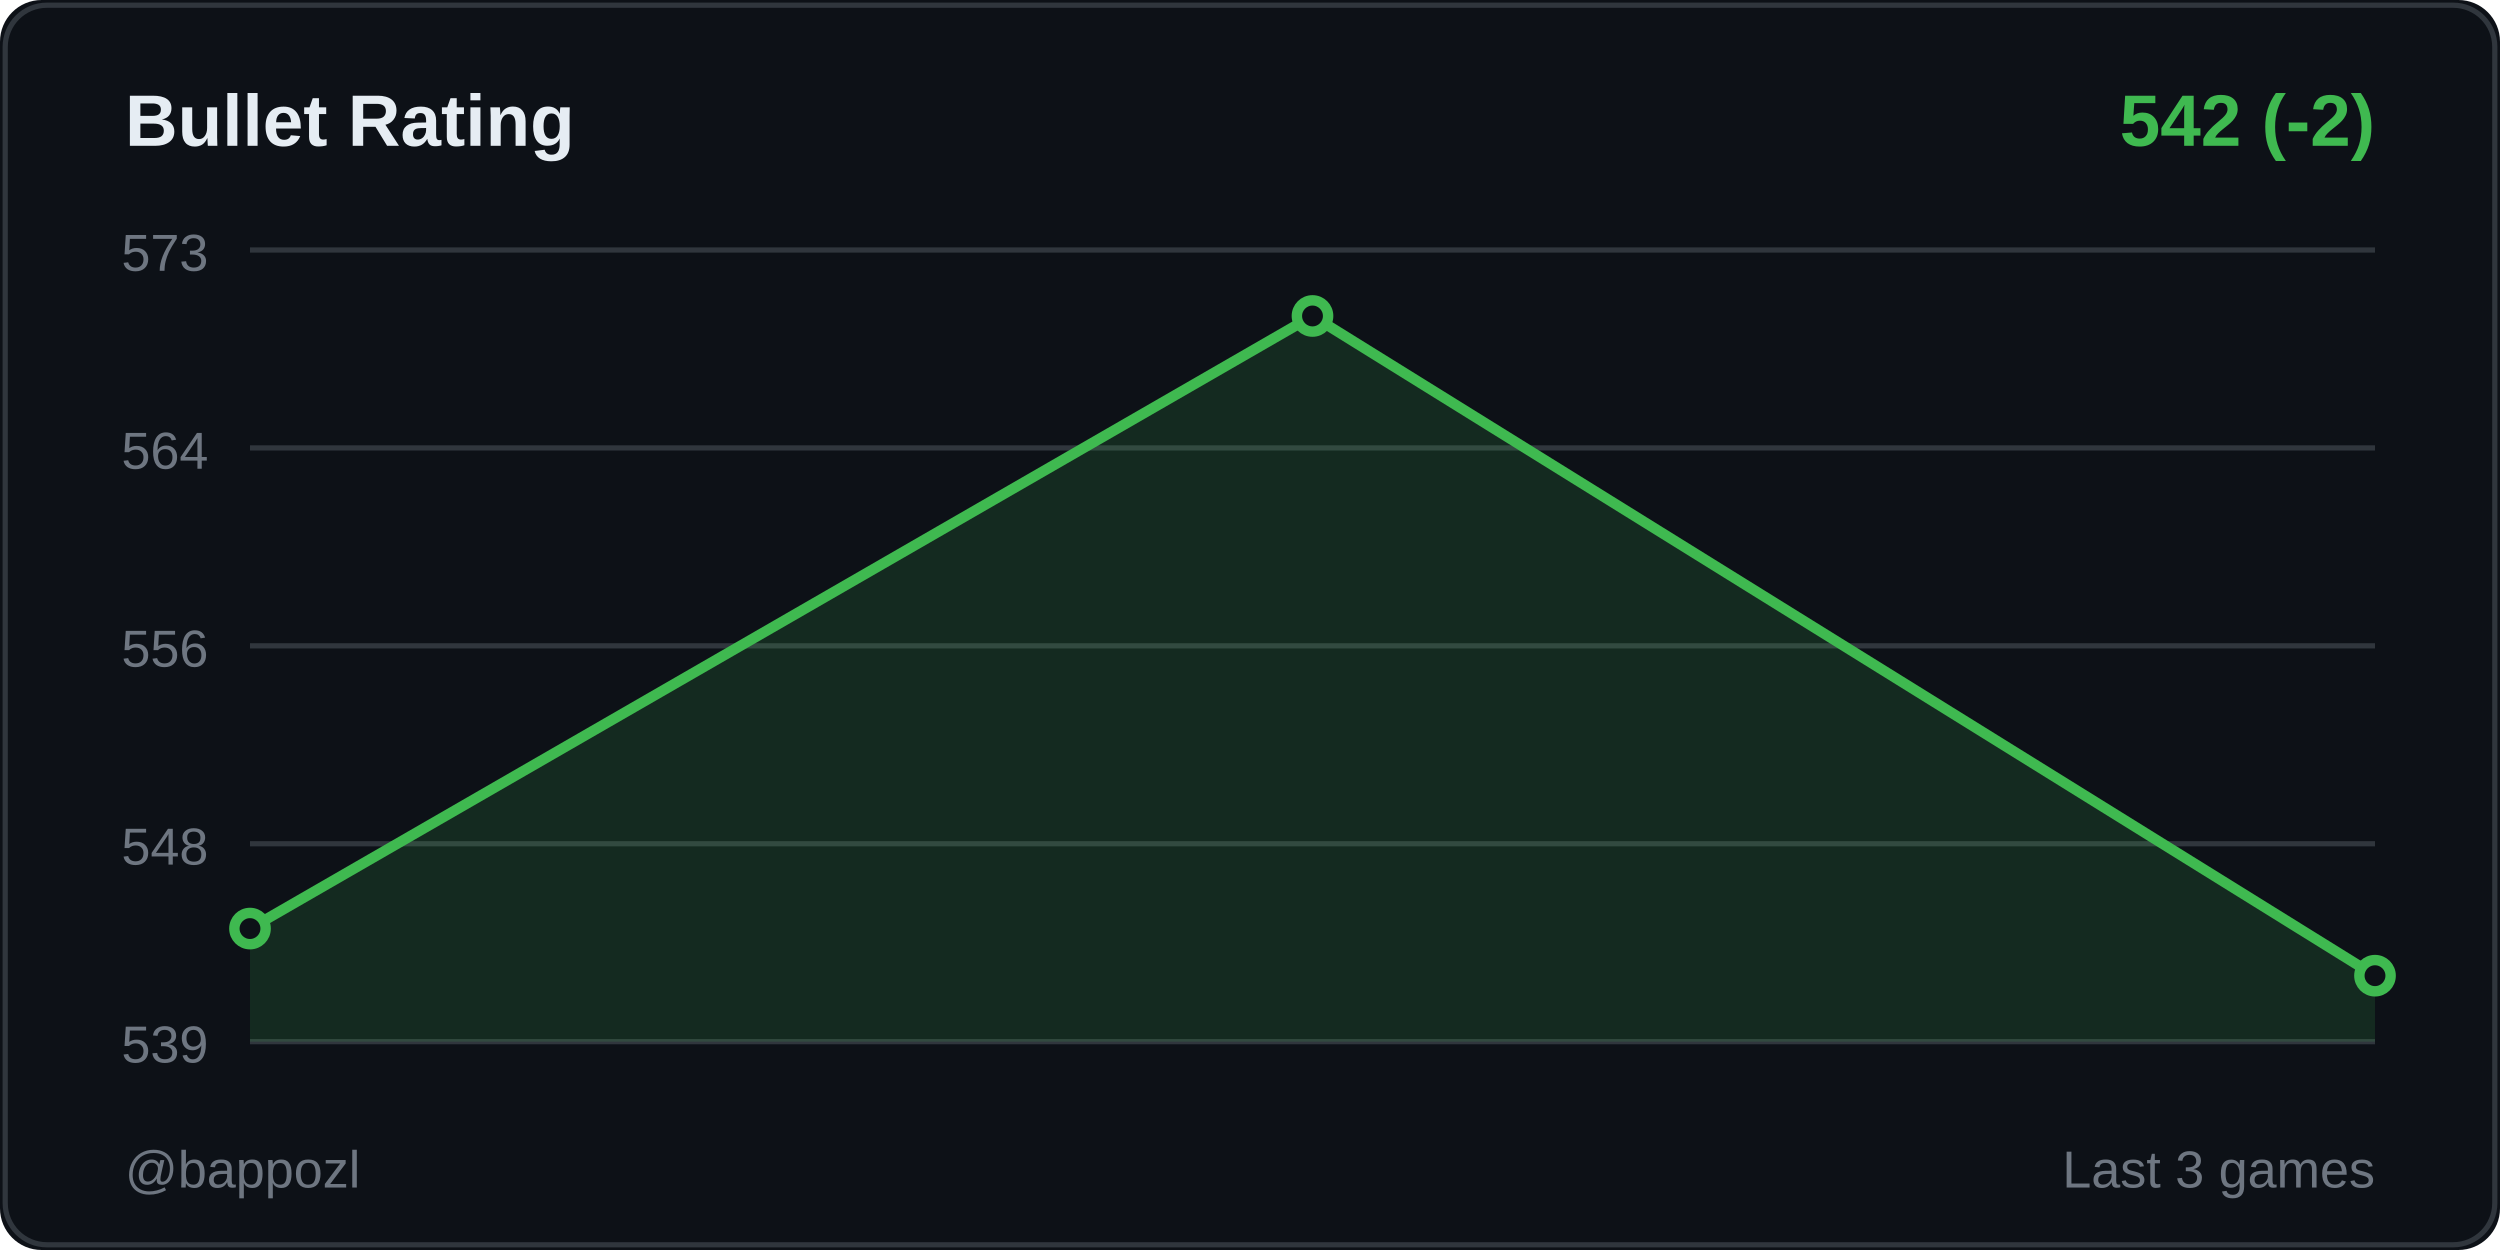
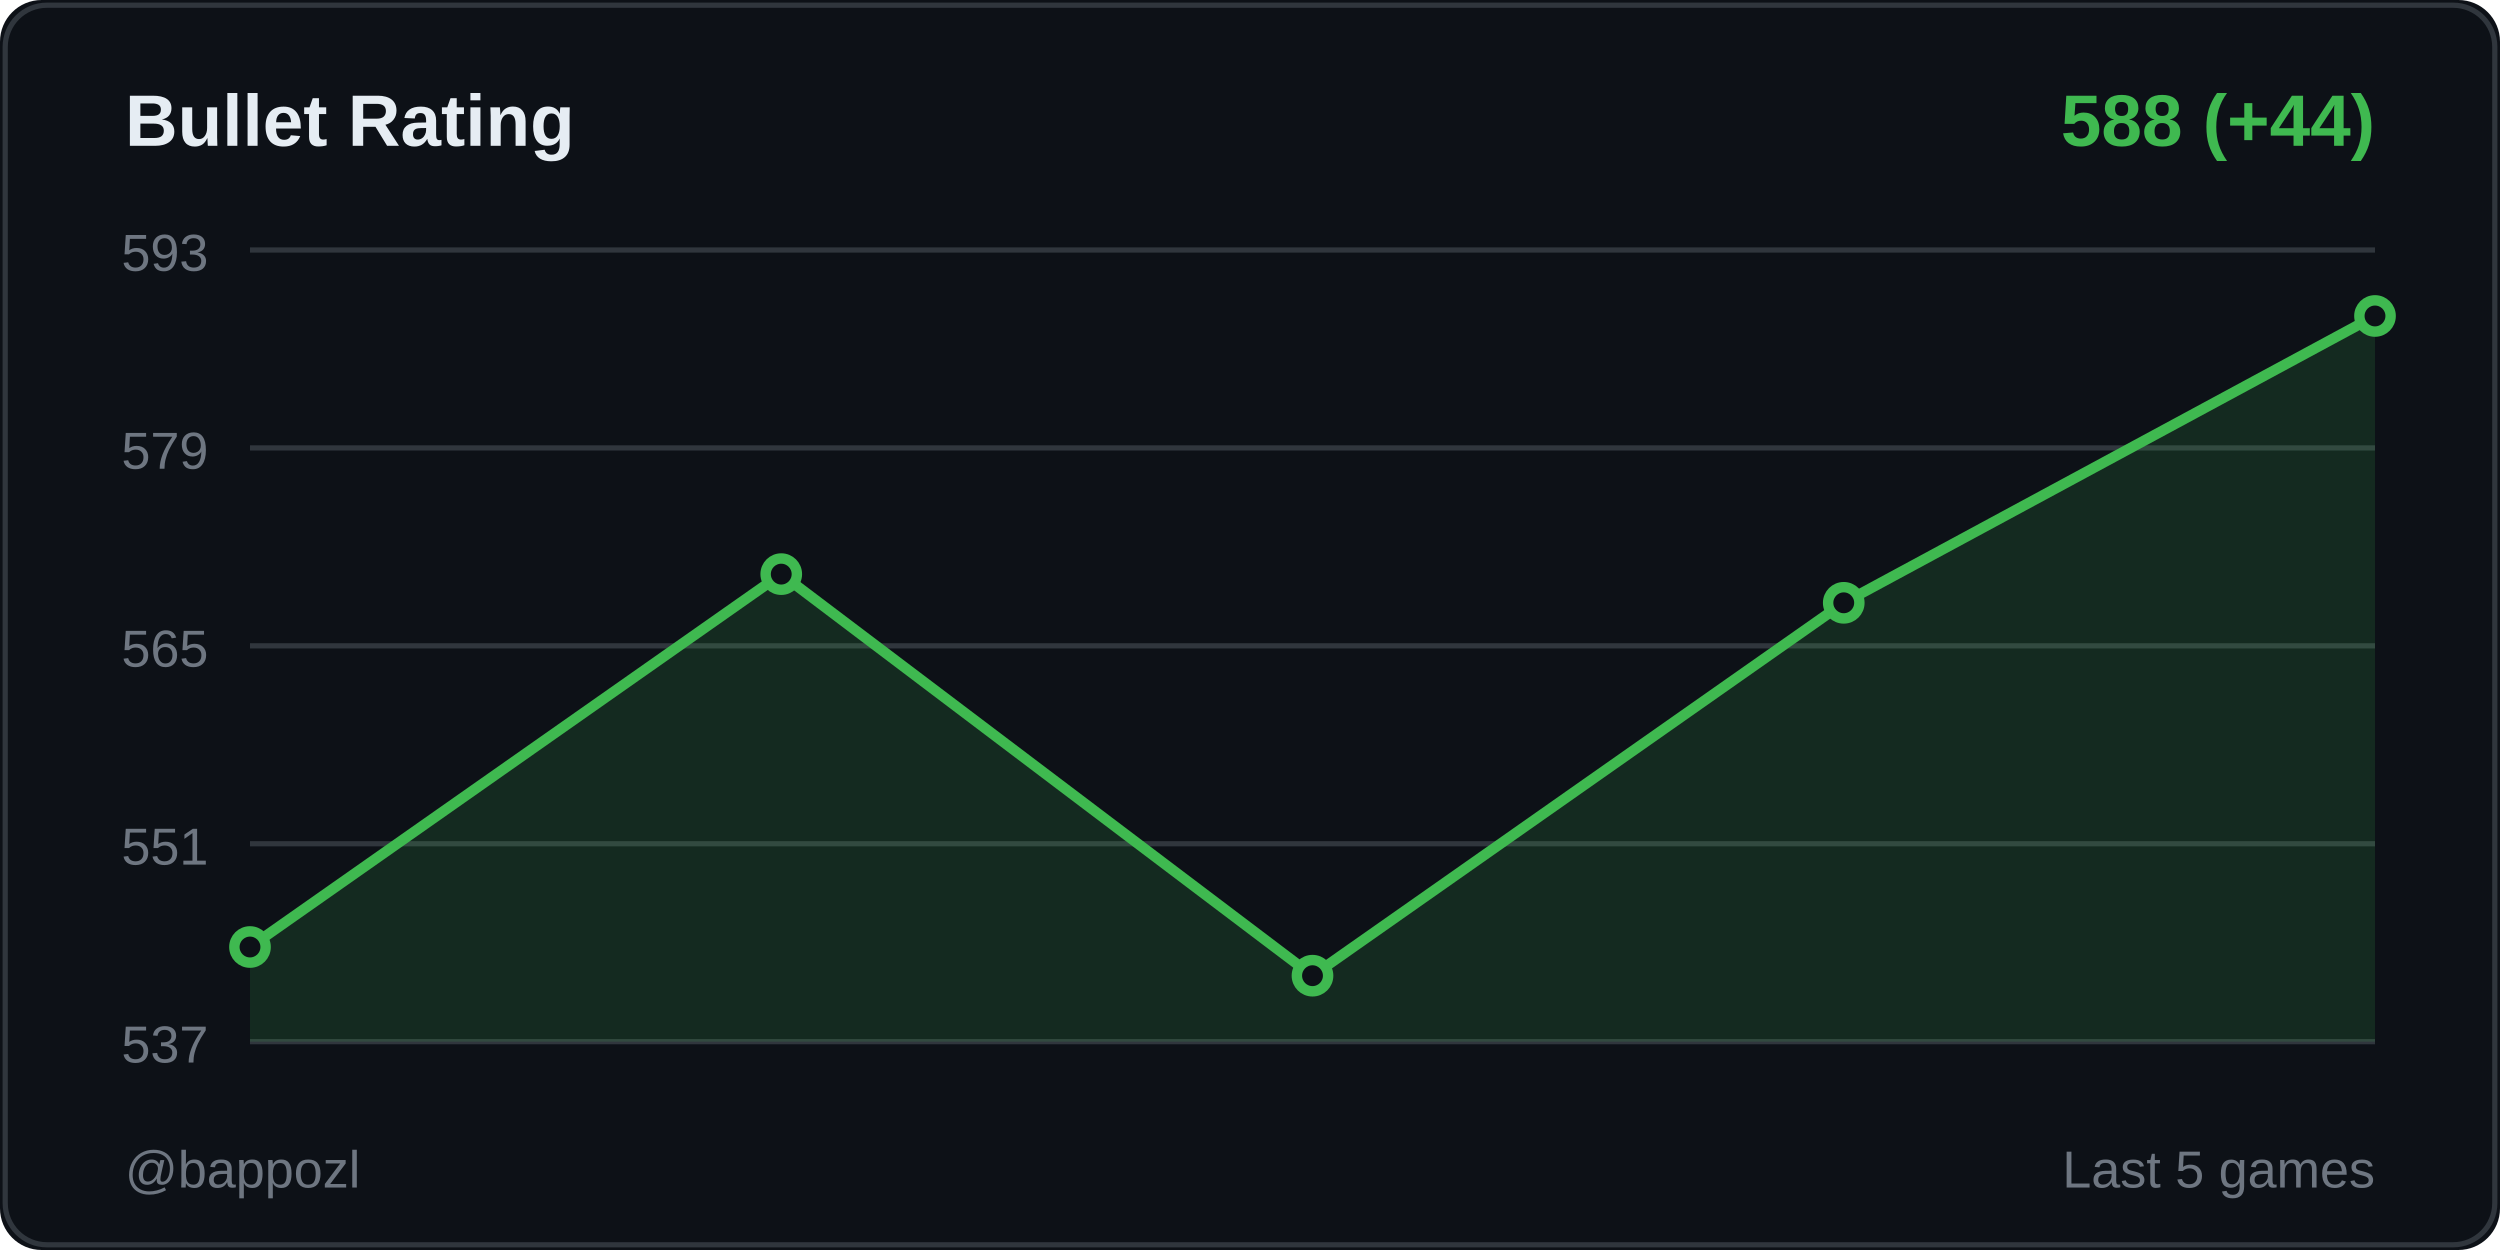
<svg xmlns="http://www.w3.org/2000/svg" width="480" height="240">
  <rect width="480" height="240" fill="#0d1117" rx="8" />
  <rect x="1" y="1" width="478" height="238" fill="none" stroke="#30363d" rx="8" />
  <text x="24" y="28" fill="#e6edf3" font-size="14" font-weight="600" font-family="Segoe UI, Arial, sans-serif">
    Bullet Rating
  </text>
  <text x="456" y="28" fill="#3fb950" font-size="14" font-weight="600" font-family="Segoe UI, Arial, sans-serif" text-anchor="end">
-     542 (-2)
+     588 (+44)
  </text>
  <line x1="48" y1="48" x2="456" y2="48" stroke="#30363d" stroke-width="1" />
-   <text x="40" y="52" fill="#6e7681" font-size="10" font-family="Segoe UI, Arial, sans-serif" text-anchor="end">573</text>
+   <text x="40" y="52" fill="#6e7681" font-size="10" font-family="Segoe UI, Arial, sans-serif" text-anchor="end">593</text>
  <line x1="48" y1="86" x2="456" y2="86" stroke="#30363d" stroke-width="1" />
-   <text x="40" y="90" fill="#6e7681" font-size="10" font-family="Segoe UI, Arial, sans-serif" text-anchor="end">564</text>
+   <text x="40" y="90" fill="#6e7681" font-size="10" font-family="Segoe UI, Arial, sans-serif" text-anchor="end">579</text>
  <line x1="48" y1="124" x2="456" y2="124" stroke="#30363d" stroke-width="1" />
-   <text x="40" y="128" fill="#6e7681" font-size="10" font-family="Segoe UI, Arial, sans-serif" text-anchor="end">556</text>
+   <text x="40" y="128" fill="#6e7681" font-size="10" font-family="Segoe UI, Arial, sans-serif" text-anchor="end">565</text>
  <line x1="48" y1="162" x2="456" y2="162" stroke="#30363d" stroke-width="1" />
-   <text x="40" y="166" fill="#6e7681" font-size="10" font-family="Segoe UI, Arial, sans-serif" text-anchor="end">548</text>
+   <text x="40" y="166" fill="#6e7681" font-size="10" font-family="Segoe UI, Arial, sans-serif" text-anchor="end">551</text>
  <line x1="48" y1="200" x2="456" y2="200" stroke="#30363d" stroke-width="1" />
-   <text x="40" y="204" fill="#6e7681" font-size="10" font-family="Segoe UI, Arial, sans-serif" text-anchor="end">539</text>
-   <polygon points="48,200 48,178.286 252,60.667 456,187.333 456,200" fill="#3fb950" opacity="0.15" />
-   <polyline points="48,178.286 252,60.667 456,187.333" fill="none" stroke="#3fb950" stroke-width="2" stroke-linecap="round" stroke-linejoin="round" />
-   <circle cx="48" cy="178.286" r="3" fill="#0d1117" stroke="#3fb950" stroke-width="2" />
-   <circle cx="252" cy="60.667" r="3" fill="#0d1117" stroke="#3fb950" stroke-width="2" />
-   <circle cx="456" cy="187.333" r="3" fill="#0d1117" stroke="#3fb950" stroke-width="2" />
+   <text x="40" y="204" fill="#6e7681" font-size="10" font-family="Segoe UI, Arial, sans-serif" text-anchor="end">537</text>
+   <polygon points="48,200 48,181.826 150,110.232 252,187.333 354,115.739 456,60.667 456,200" fill="#3fb950" opacity="0.15" />
+   <polyline points="48,181.826 150,110.232 252,187.333 354,115.739 456,60.667" fill="none" stroke="#3fb950" stroke-width="2" stroke-linecap="round" stroke-linejoin="round" />
+   <circle cx="48" cy="181.826" r="3" fill="#0d1117" stroke="#3fb950" stroke-width="2" />
+   <circle cx="150" cy="110.232" r="3" fill="#0d1117" stroke="#3fb950" stroke-width="2" />
+   <circle cx="252" cy="187.333" r="3" fill="#0d1117" stroke="#3fb950" stroke-width="2" />
+   <circle cx="354" cy="115.739" r="3" fill="#0d1117" stroke="#3fb950" stroke-width="2" />
+   <circle cx="456" cy="60.667" r="3" fill="#0d1117" stroke="#3fb950" stroke-width="2" />
  <text x="24" y="228" fill="#6e7681" font-size="10" font-family="Segoe UI, Arial, sans-serif">
    @bappozl
  </text>
  <text x="456" y="228" fill="#6e7681" font-size="10" font-family="Segoe UI, Arial, sans-serif" text-anchor="end">
-     Last 3 games
+     Last 5 games
  </text>
</svg>
